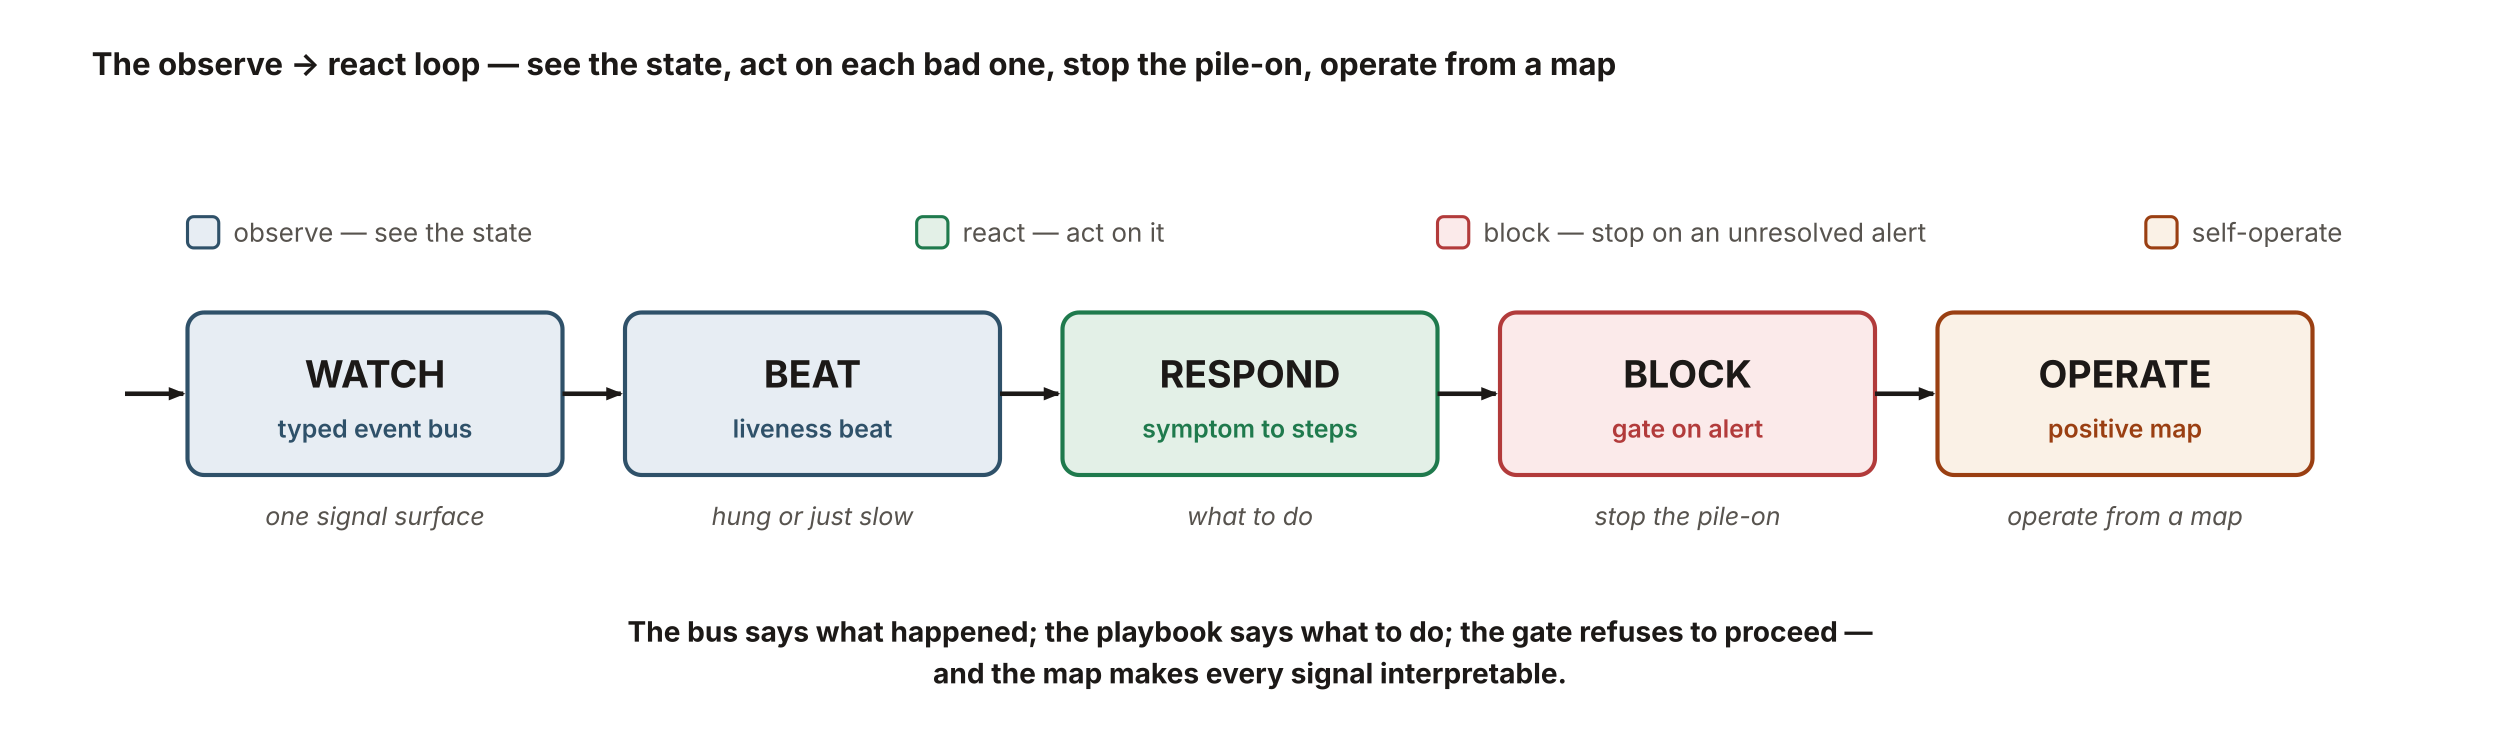
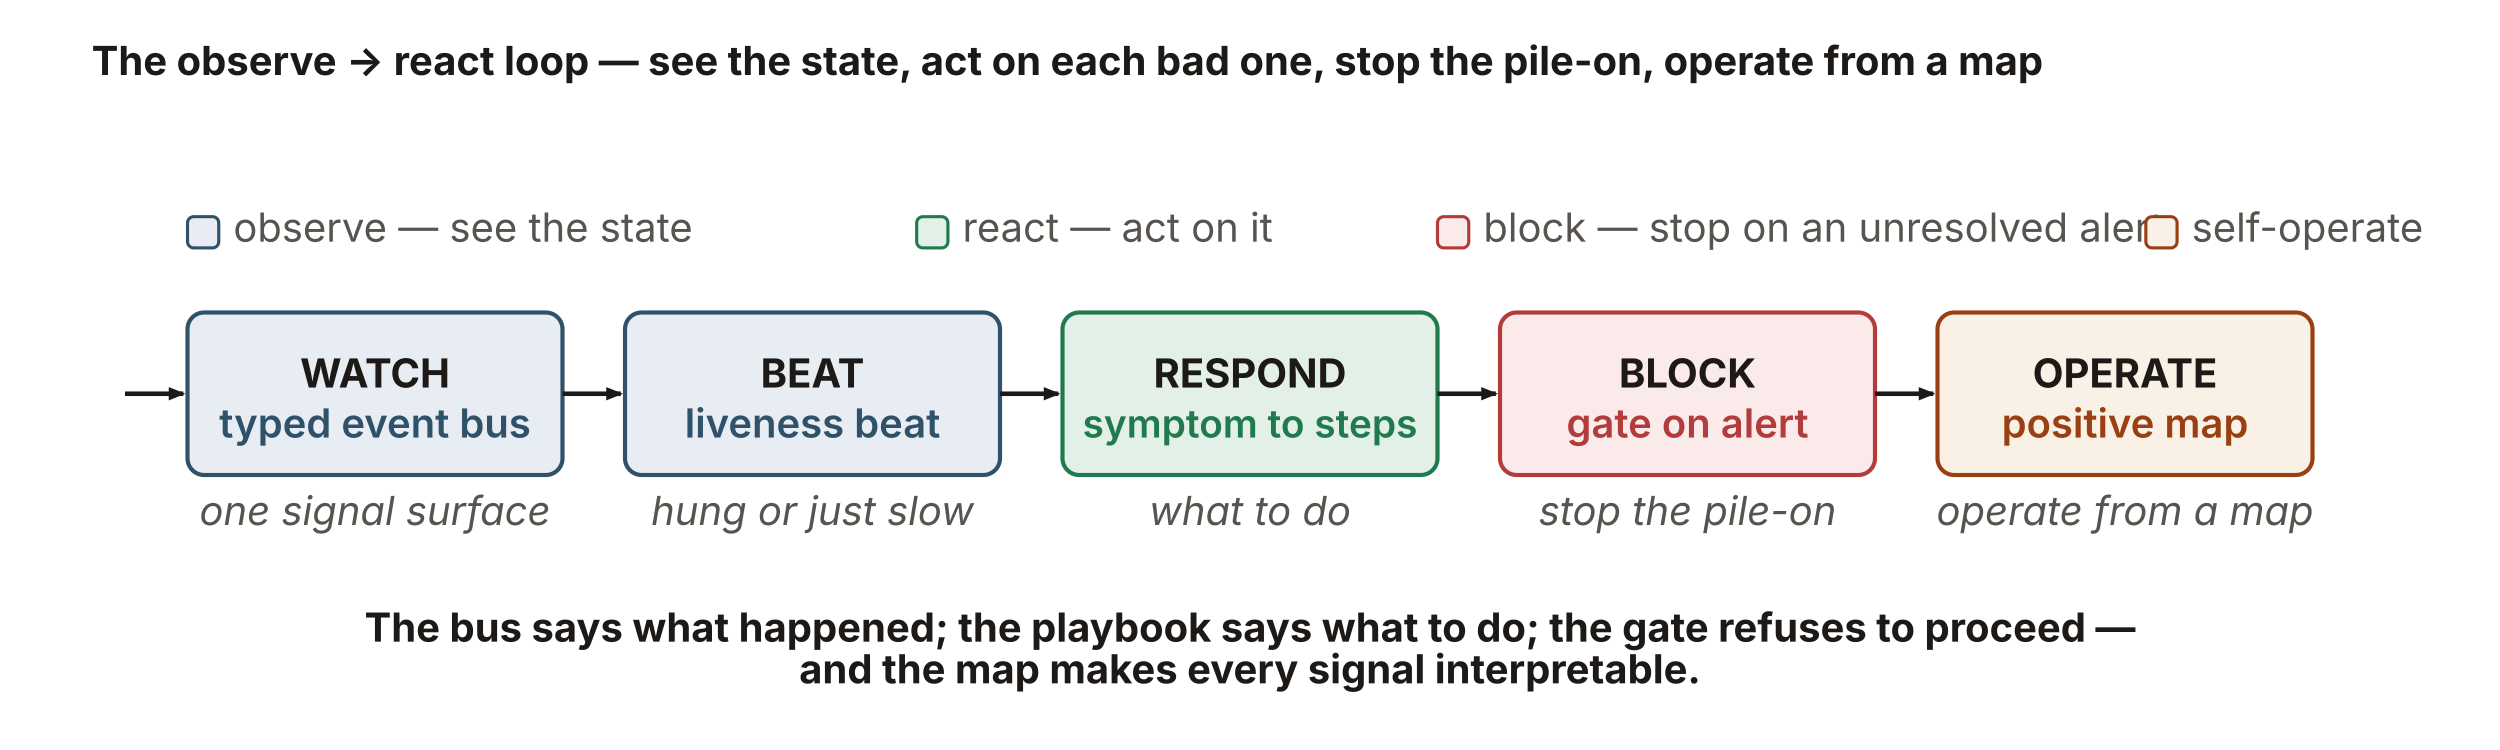
<svg xmlns="http://www.w3.org/2000/svg" viewBox="0 0 1200 360" width="1200" height="360" role="group" aria-labelledby="orTitle orDesc" font-family="'Source Sans 3', -apple-system, 'Segoe UI', sans-serif">
  <defs>
    <marker id="orArrow" markerWidth="9" markerHeight="9" refX="7" refY="3.2" orient="auto" markerUnits="userSpaceOnUse">
      <path d="M0,0 L8,3.2 L0,6.4 Z" fill="#1c1917" />
    </marker>
  </defs>
-   <text x="44" y="36" font-size="15" font-weight="700" fill="#1c1917">The observe → react loop — see the state, act on each bad one, stop the pile-on, operate from a map</text>
+   <text x="44" y="36" font-size="19.2" font-weight="700" fill="#1c1917">The observe → react loop — see the state, act on each bad one, stop the pile-on, operate from a map</text>
  <rect x="90" y="104" width="15" height="15" rx="3" fill="#e7edf3" stroke="#2f5169" stroke-width="1.5" />
-   <text x="112" y="116" font-size="12.5" fill="#57534e">observe — see the state</text>
+   <text x="112" y="116" font-size="19.2" fill="#57534e">observe — see the state</text>
  <rect x="440" y="104" width="15" height="15" rx="3" fill="#e3f0e7" stroke="#1f7a4d" stroke-width="1.5" />
-   <text x="462" y="116" font-size="12.5" fill="#57534e">react — act on it</text>
+   <text x="462" y="116" font-size="19.2" fill="#57534e">react — act on it</text>
  <rect x="690" y="104" width="15" height="15" rx="3" fill="#fbeaea" stroke="#b23b3b" stroke-width="1.5" />
-   <text x="712" y="116" font-size="12.5" fill="#57534e">block — stop on an unresolved alert</text>
+   <text x="712" y="116" font-size="19.2" fill="#57534e">block — stop on an unresolved alert</text>
  <rect x="1030" y="104" width="15" height="15" rx="3" fill="#faf1e6" stroke="#9a3f12" stroke-width="1.5" />
-   <text x="1052" y="116" font-size="12.5" fill="#57534e">self-operate</text>
+   <text x="1052" y="116" font-size="19.2" fill="#57534e">self-operate</text>
  <rect x="90" y="150" width="180" height="78" rx="8" fill="#e7edf3" stroke="#2f5169" stroke-width="2" />
-   <text x="180" y="186" text-anchor="middle" font-size="18" font-weight="700" fill="#1c1917">WATCH</text>
-   <text x="180" y="210" text-anchor="middle" font-size="12" font-weight="600" fill="#2f5169">typed event bus</text>
+   <text x="180" y="186" text-anchor="middle" font-size="19.2" font-weight="700" fill="#1c1917">WATCH</text>
+   <text x="180" y="210" text-anchor="middle" font-size="19.2" font-weight="600" fill="#2f5169">typed event bus</text>
  <rect x="300" y="150" width="180" height="78" rx="8" fill="#e7edf3" stroke="#2f5169" stroke-width="2" />
-   <text x="390" y="186" text-anchor="middle" font-size="18" font-weight="700" fill="#1c1917">BEAT</text>
-   <text x="390" y="210" text-anchor="middle" font-size="12" font-weight="600" fill="#2f5169">liveness beat</text>
+   <text x="390" y="186" text-anchor="middle" font-size="19.2" font-weight="700" fill="#1c1917">BEAT</text>
+   <text x="390" y="210" text-anchor="middle" font-size="19.2" font-weight="600" fill="#2f5169">liveness beat</text>
  <rect x="510" y="150" width="180" height="78" rx="8" fill="#e3f0e7" stroke="#1f7a4d" stroke-width="2" />
-   <text x="600" y="186" text-anchor="middle" font-size="18" font-weight="700" fill="#1c1917">RESPOND</text>
-   <text x="600" y="210" text-anchor="middle" font-size="12" font-weight="600" fill="#1f7a4d">symptom to steps</text>
+   <text x="600" y="186" text-anchor="middle" font-size="19.2" font-weight="700" fill="#1c1917">RESPOND</text>
+   <text x="600" y="210" text-anchor="middle" font-size="18.63" font-weight="600" fill="#1f7a4d">symptom to steps</text>
  <rect x="720" y="150" width="180" height="78" rx="8" fill="#fbeaea" stroke="#b23b3b" stroke-width="2" />
-   <text x="810" y="186" text-anchor="middle" font-size="18" font-weight="700" fill="#1c1917">BLOCK</text>
-   <text x="810" y="210" text-anchor="middle" font-size="12" font-weight="600" fill="#b23b3b">gate on alert</text>
+   <text x="810" y="186" text-anchor="middle" font-size="19.2" font-weight="700" fill="#1c1917">BLOCK</text>
+   <text x="810" y="210" text-anchor="middle" font-size="19.2" font-weight="600" fill="#b23b3b">gate on alert</text>
  <rect x="930" y="150" width="180" height="78" rx="8" fill="#faf1e6" stroke="#9a3f12" stroke-width="2" />
-   <text x="1020" y="186" text-anchor="middle" font-size="18" font-weight="700" fill="#1c1917">OPERATE</text>
-   <text x="1020" y="210" text-anchor="middle" font-size="12" font-weight="600" fill="#9a3f12">positive map</text>
-   <g font-size="12" font-style="italic" fill="#57534e" text-anchor="middle">
+   <text x="1020" y="186" text-anchor="middle" font-size="19.2" font-weight="700" fill="#1c1917">OPERATE</text>
+   <text x="1020" y="210" text-anchor="middle" font-size="19.2" font-weight="600" fill="#9a3f12">positive map</text>
+   <g font-size="19.2" font-style="italic" fill="#57534e" text-anchor="middle">
    <text x="180" y="252">one signal surface</text>
    <text x="390" y="252">hung or just slow</text>
    <text x="600" y="252">what to do</text>
    <text x="810" y="252">stop the pile-on</text>
    <text x="1020" y="252">operate from a map</text>
  </g>
  <g fill="none" stroke="#1c1917" stroke-width="2.2" marker-end="url(#orArrow)">
    <path d="M60,189 L88,189" />
    <path d="M270,189 L298,189" />
    <path d="M480,189 L508,189" />
    <path d="M690,189 L718,189" />
    <path d="M900,189 L928,189" />
  </g>
-   <text x="600" y="308" text-anchor="middle" font-size="13.5" font-weight="700" fill="#1c1917">The bus says what happened; the playbook says what to do; the gate refuses to proceed —</text>
-   <text x="600" y="328" text-anchor="middle" font-size="13.5" font-weight="700" fill="#1c1917">and the map makes every signal interpretable.</text>
+   <text x="600" y="308" text-anchor="middle" font-size="19.2" font-weight="700" fill="#1c1917">The bus says what happened; the playbook says what to do; the gate refuses to proceed —</text>
+   <text x="600" y="328" text-anchor="middle" font-size="19.2" font-weight="700" fill="#1c1917">and the map makes every signal interpretable.</text>
</svg>
